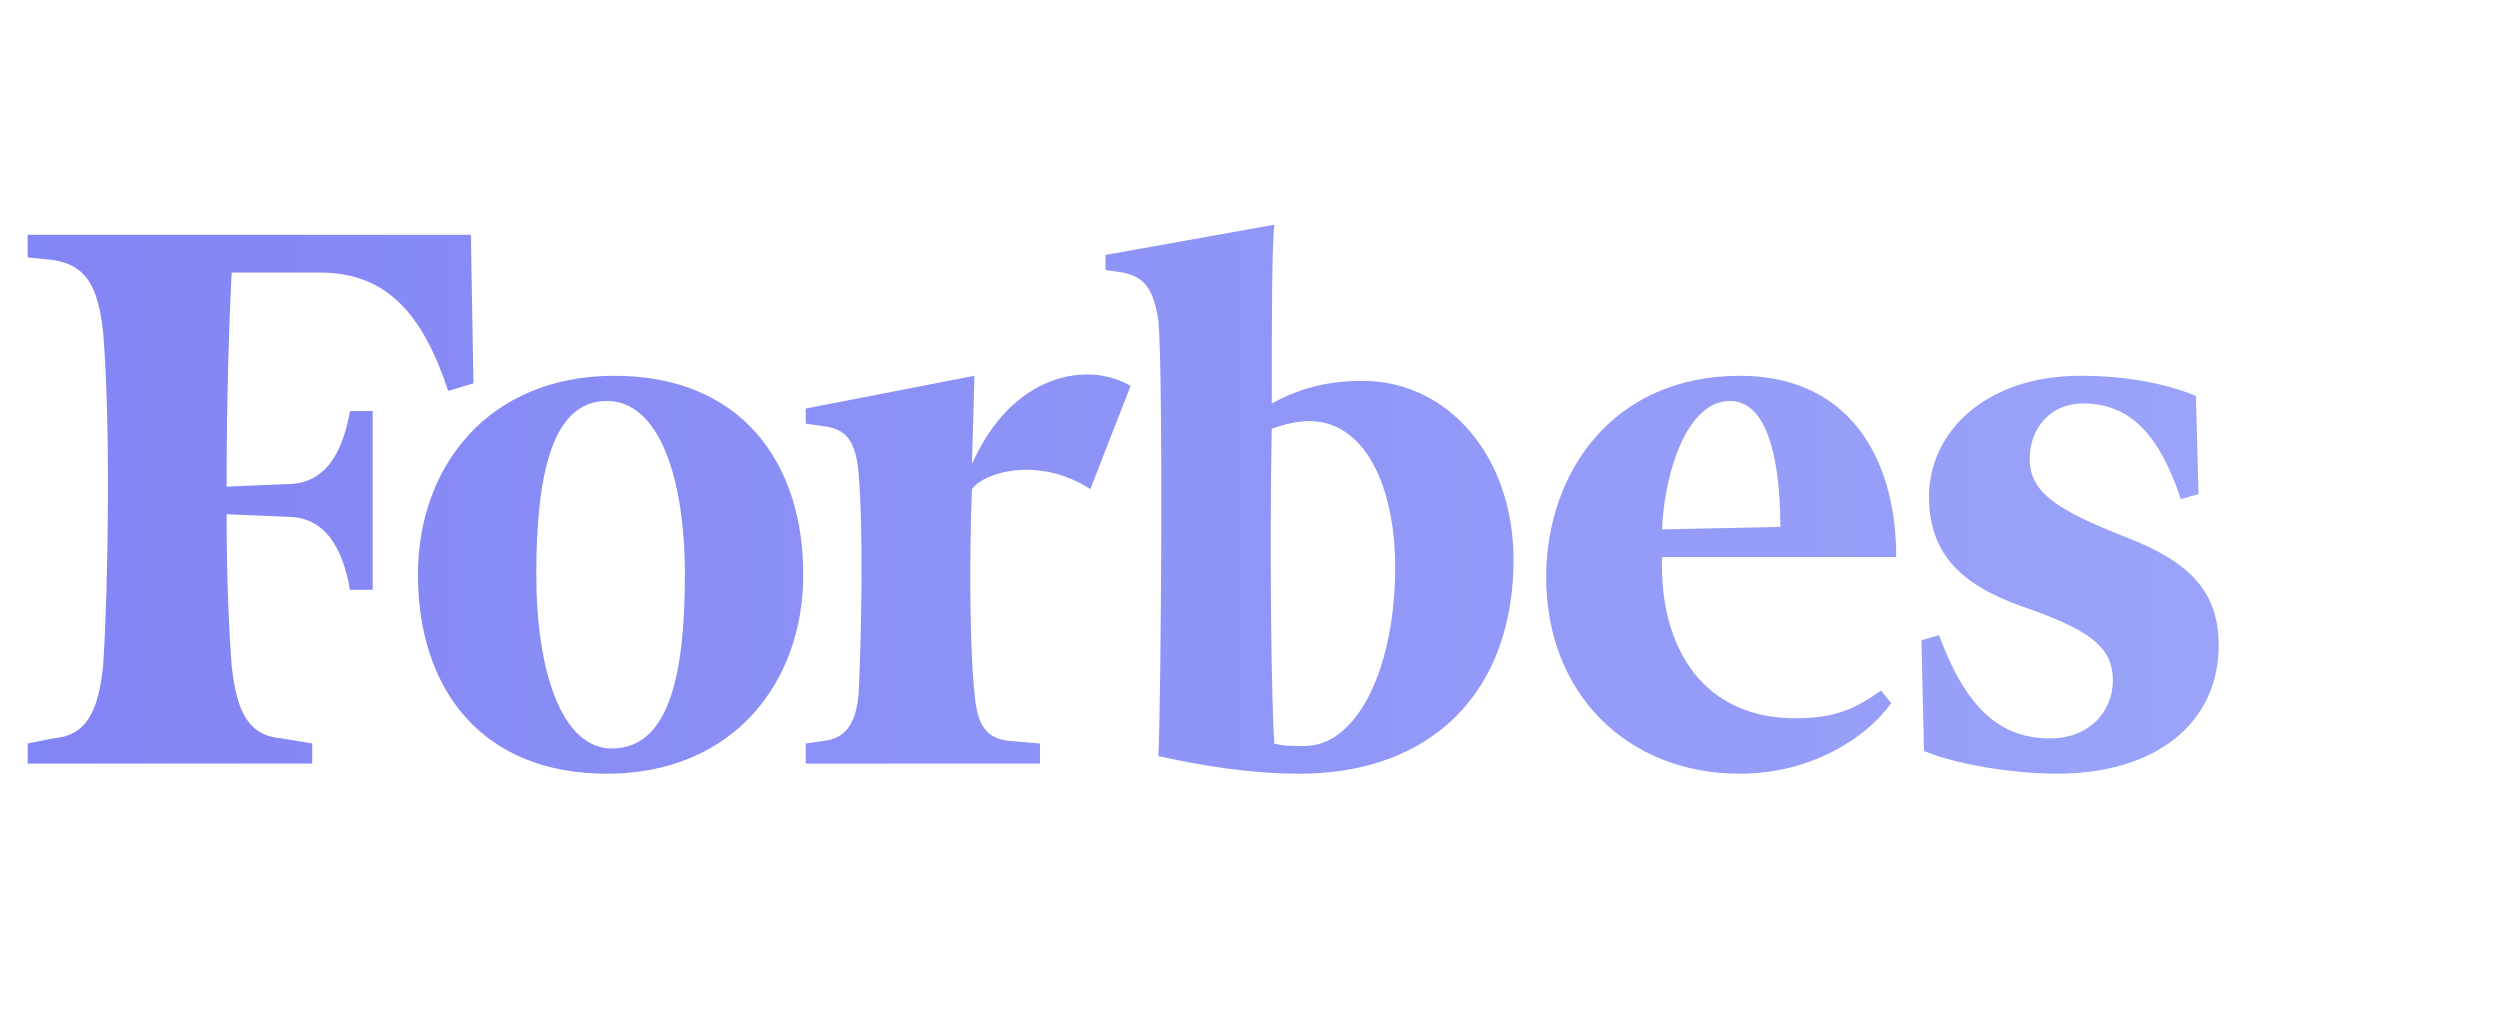
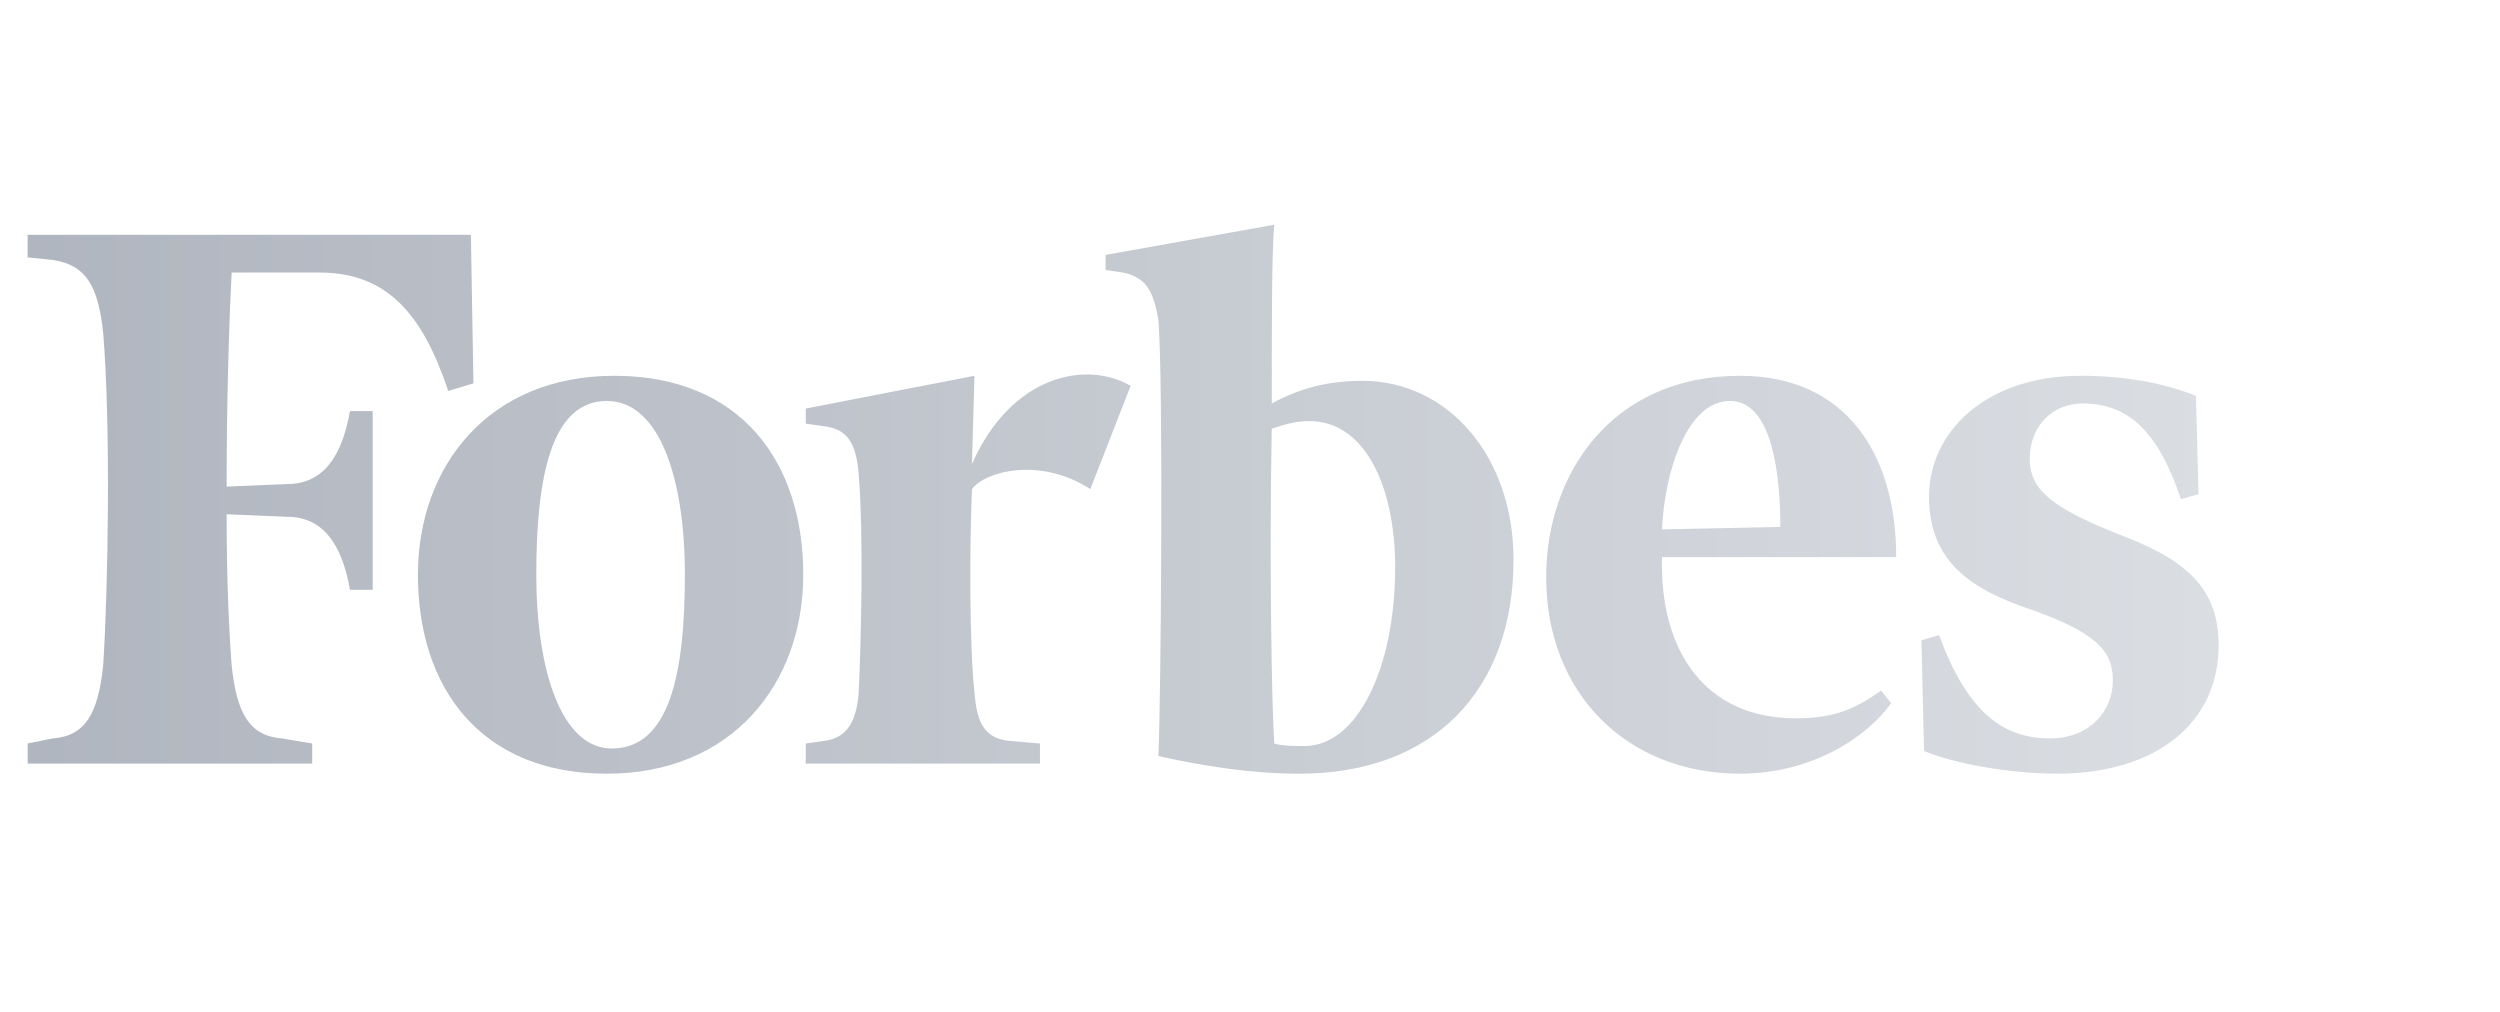
<svg xmlns="http://www.w3.org/2000/svg" width="89" height="36" fill="none">
  <path fill="url(#a)" fill-opacity=".8" fill-rule="evenodd" d="M45.275 14.364c.986-.537 1.972-.806 3.227-.806 3.048 0 5.38 2.69 5.38 6.365 0 4.663-2.87 7.621-7.621 7.621-1.704 0-3.408-.269-5.022-.628.09-1.883.18-13.358 0-15.51-.177-1.076-.448-1.524-1.254-1.703l-.627-.09v-.538L45.365 8c-.09.896-.09 3.496-.09 6.364Zm.089 12.105c.268.089.717.089 1.076.089 1.883 0 3.228-2.779 3.228-6.366 0-2.869-1.075-5.2-3.05-5.2-.448 0-.806.09-1.344.27-.09 4.661 0 9.952.09 11.207ZM.984 8.359h15.78l.09 5.289-.897.27c-.896-2.691-2.151-4.215-4.572-4.215H8.247c-.09 1.704-.18 4.572-.18 7.62l2.152-.09c1.345 0 1.971-1.075 2.24-2.599h.808v6.364h-.807c-.27-1.524-.896-2.6-2.241-2.6l-2.152-.09c0 2.33.09 4.214.18 5.38.179 1.704.627 2.51 1.793 2.6l1.075.18v.717H.985v-.717l.896-.18c1.166-.09 1.613-.896 1.792-2.6.18-2.778.27-8.606 0-11.834-.178-1.703-.627-2.42-1.792-2.6l-.897-.09v-.806ZM28.596 20.46c0-4.034-2.242-7.082-6.725-7.082s-6.993 3.227-6.993 7.082c0 4.035 2.241 7.084 6.724 7.084 4.483 0 6.994-3.229 6.994-7.084Zm-9.504 0c0-3.496.538-6.186 2.51-6.186 1.884 0 2.78 2.78 2.78 6.186 0 3.497-.54 6.186-2.6 6.186-1.794 0-2.69-2.78-2.69-6.186Zm42.854-7.082c-4.572 0-6.903 3.496-6.903 7.172 0 4.125 2.869 6.993 6.903 6.994 2.51 0 4.482-1.256 5.38-2.511l-.359-.448c-.897.628-1.614.986-3.049.986-3.228 0-4.841-2.421-4.751-5.738h8.338c0-3.676-1.794-6.455-5.559-6.455Zm1.434 5.379-4.213.09c.089-2.063.897-4.573 2.42-4.573 1.524 0 1.793 2.69 1.793 4.483Zm10.672-5.38c1.613 0 3.047.27 4.123.718l.092 3.497-.627.179c-.808-2.421-1.884-3.408-3.497-3.408-1.076 0-1.884.807-1.884 1.973s.896 1.793 3.407 2.78c2.33.896 3.318 1.972 3.318 3.855 0 2.778-2.242 4.572-5.74 4.572-1.703 0-3.675-.359-4.75-.807l-.09-3.944.627-.18c.986 2.69 2.242 3.675 3.945 3.675 1.434 0 2.242-.986 2.242-2.061 0-1.076-.629-1.704-2.87-2.51-2.154-.718-3.676-1.704-3.676-4.035 0-2.331 2.063-4.303 5.38-4.303Zm-39.45 3.14c1.434-3.229 4.125-3.676 5.648-2.78l-1.434 3.676c-1.793-1.166-3.766-.628-4.214 0-.09 2.151-.09 5.558.09 7.262.09 1.075.359 1.613 1.255 1.703l1.076.09v.717h-8.338v-.717l.628-.09c.807-.09 1.165-.628 1.255-1.703.09-1.882.18-5.648 0-7.8-.09-1.166-.448-1.614-1.255-1.704l-.628-.09v-.537l6.006-1.166-.089 3.138Z" clip-rule="evenodd" />
  <defs>
    <linearGradient id="a" x1=".984" x2="78.984" y1="17.772" y2="17.772" gradientUnits="userSpaceOnUse">
-       <stop stop-color="#6366F1" />
-       <stop offset="1" stop-color="#818CF8" />
+       <stop stop-color="#9CA3AF" />
+       <stop offset="1" stop-color="#D1D5DB" />
    </linearGradient>
  </defs>
</svg>
